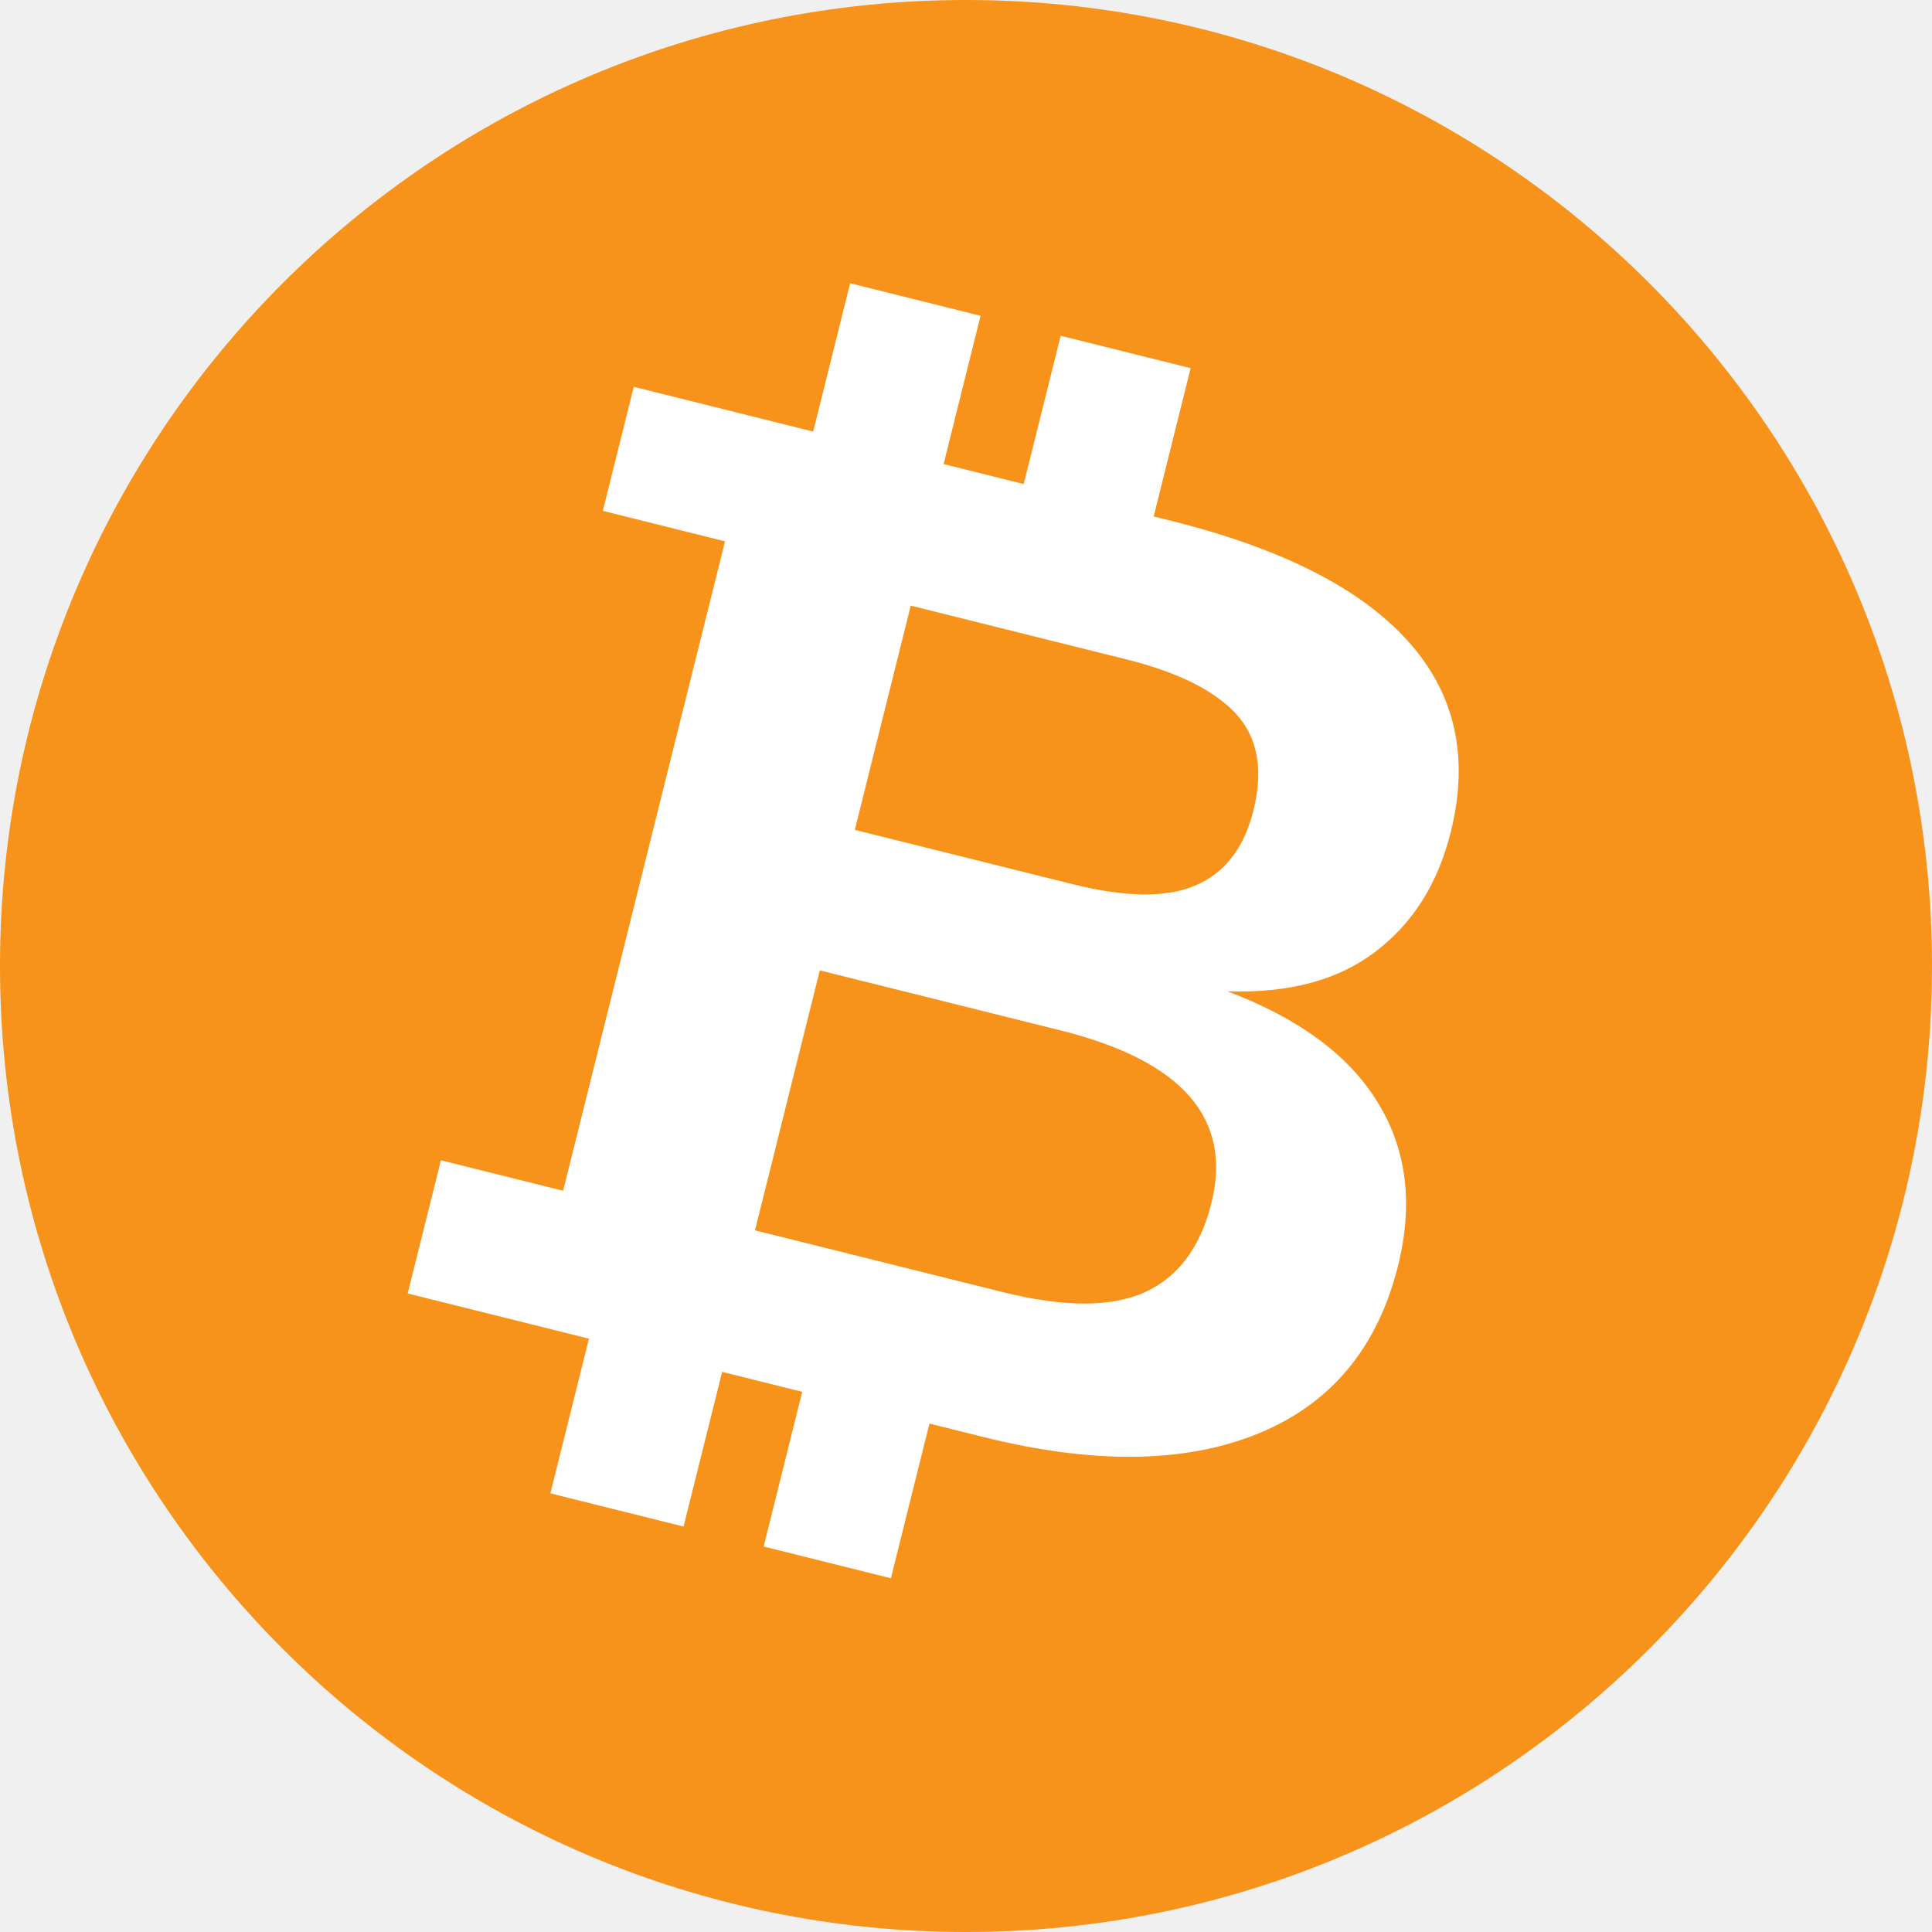
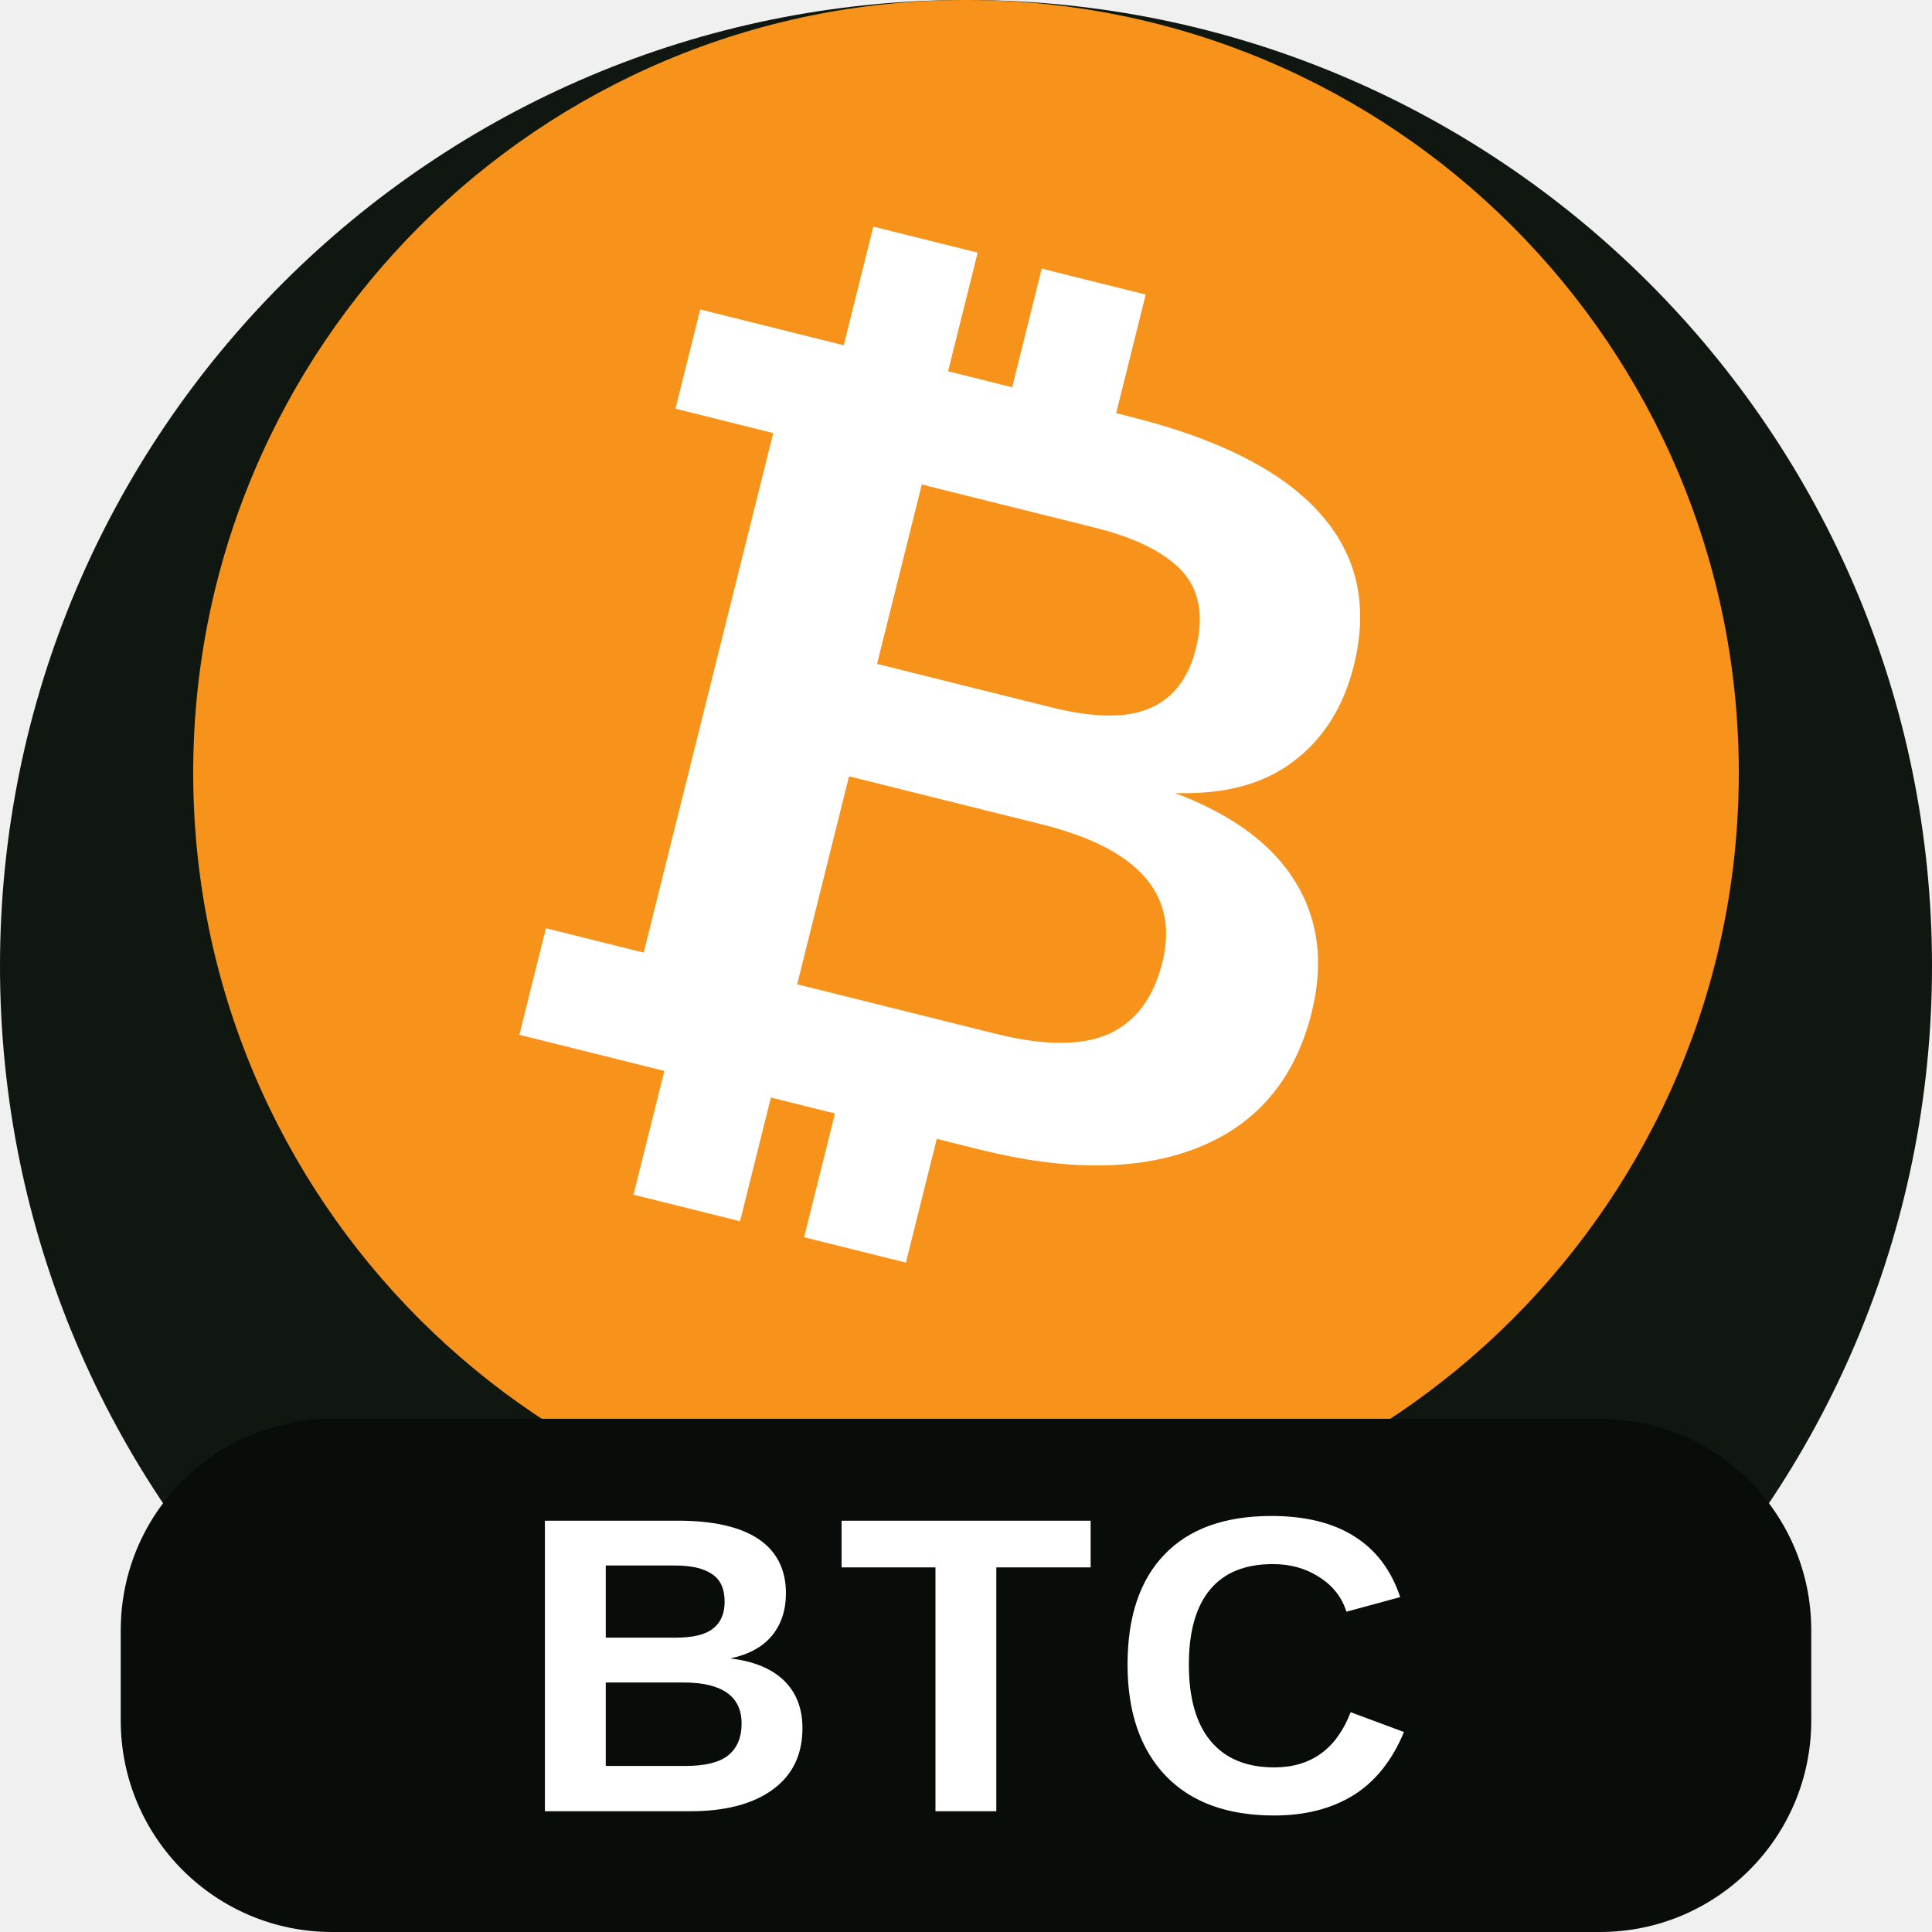
<svg xmlns="http://www.w3.org/2000/svg" viewBox="0 0 64 64">
-   <circle cx="32" cy="32" r="32" fill="#f7931a" />
-   <text x="32" y="47" text-anchor="middle" font-family="Arial,sans-serif" font-size="45" font-weight="bold" fill="#fff" transform="rotate(14 32 32)">₿</text>
+   <circle cx="32" cy="32" r="32" fill="#101710" />
+   <g transform="translate(6.4 0) scale(.8)">
+     <circle cx="32" cy="32" r="32" fill="#f7931a" />
+     <text x="32" y="47" text-anchor="middle" font-family="Arial,sans-serif" font-size="45" font-weight="bold" fill="#fff" transform="rotate(14 32 32)">₿</text>
+   </g>
+   <rect x="4" y="47" width="56" height="17" rx="7" fill="#080d0a" />
+   <text x="32" y="60" text-anchor="middle" font-family="Arial,Helvetica,sans-serif" font-size="14" font-weight="800" letter-spacing=".5" fill="#fff">BTC</text>
</svg>
